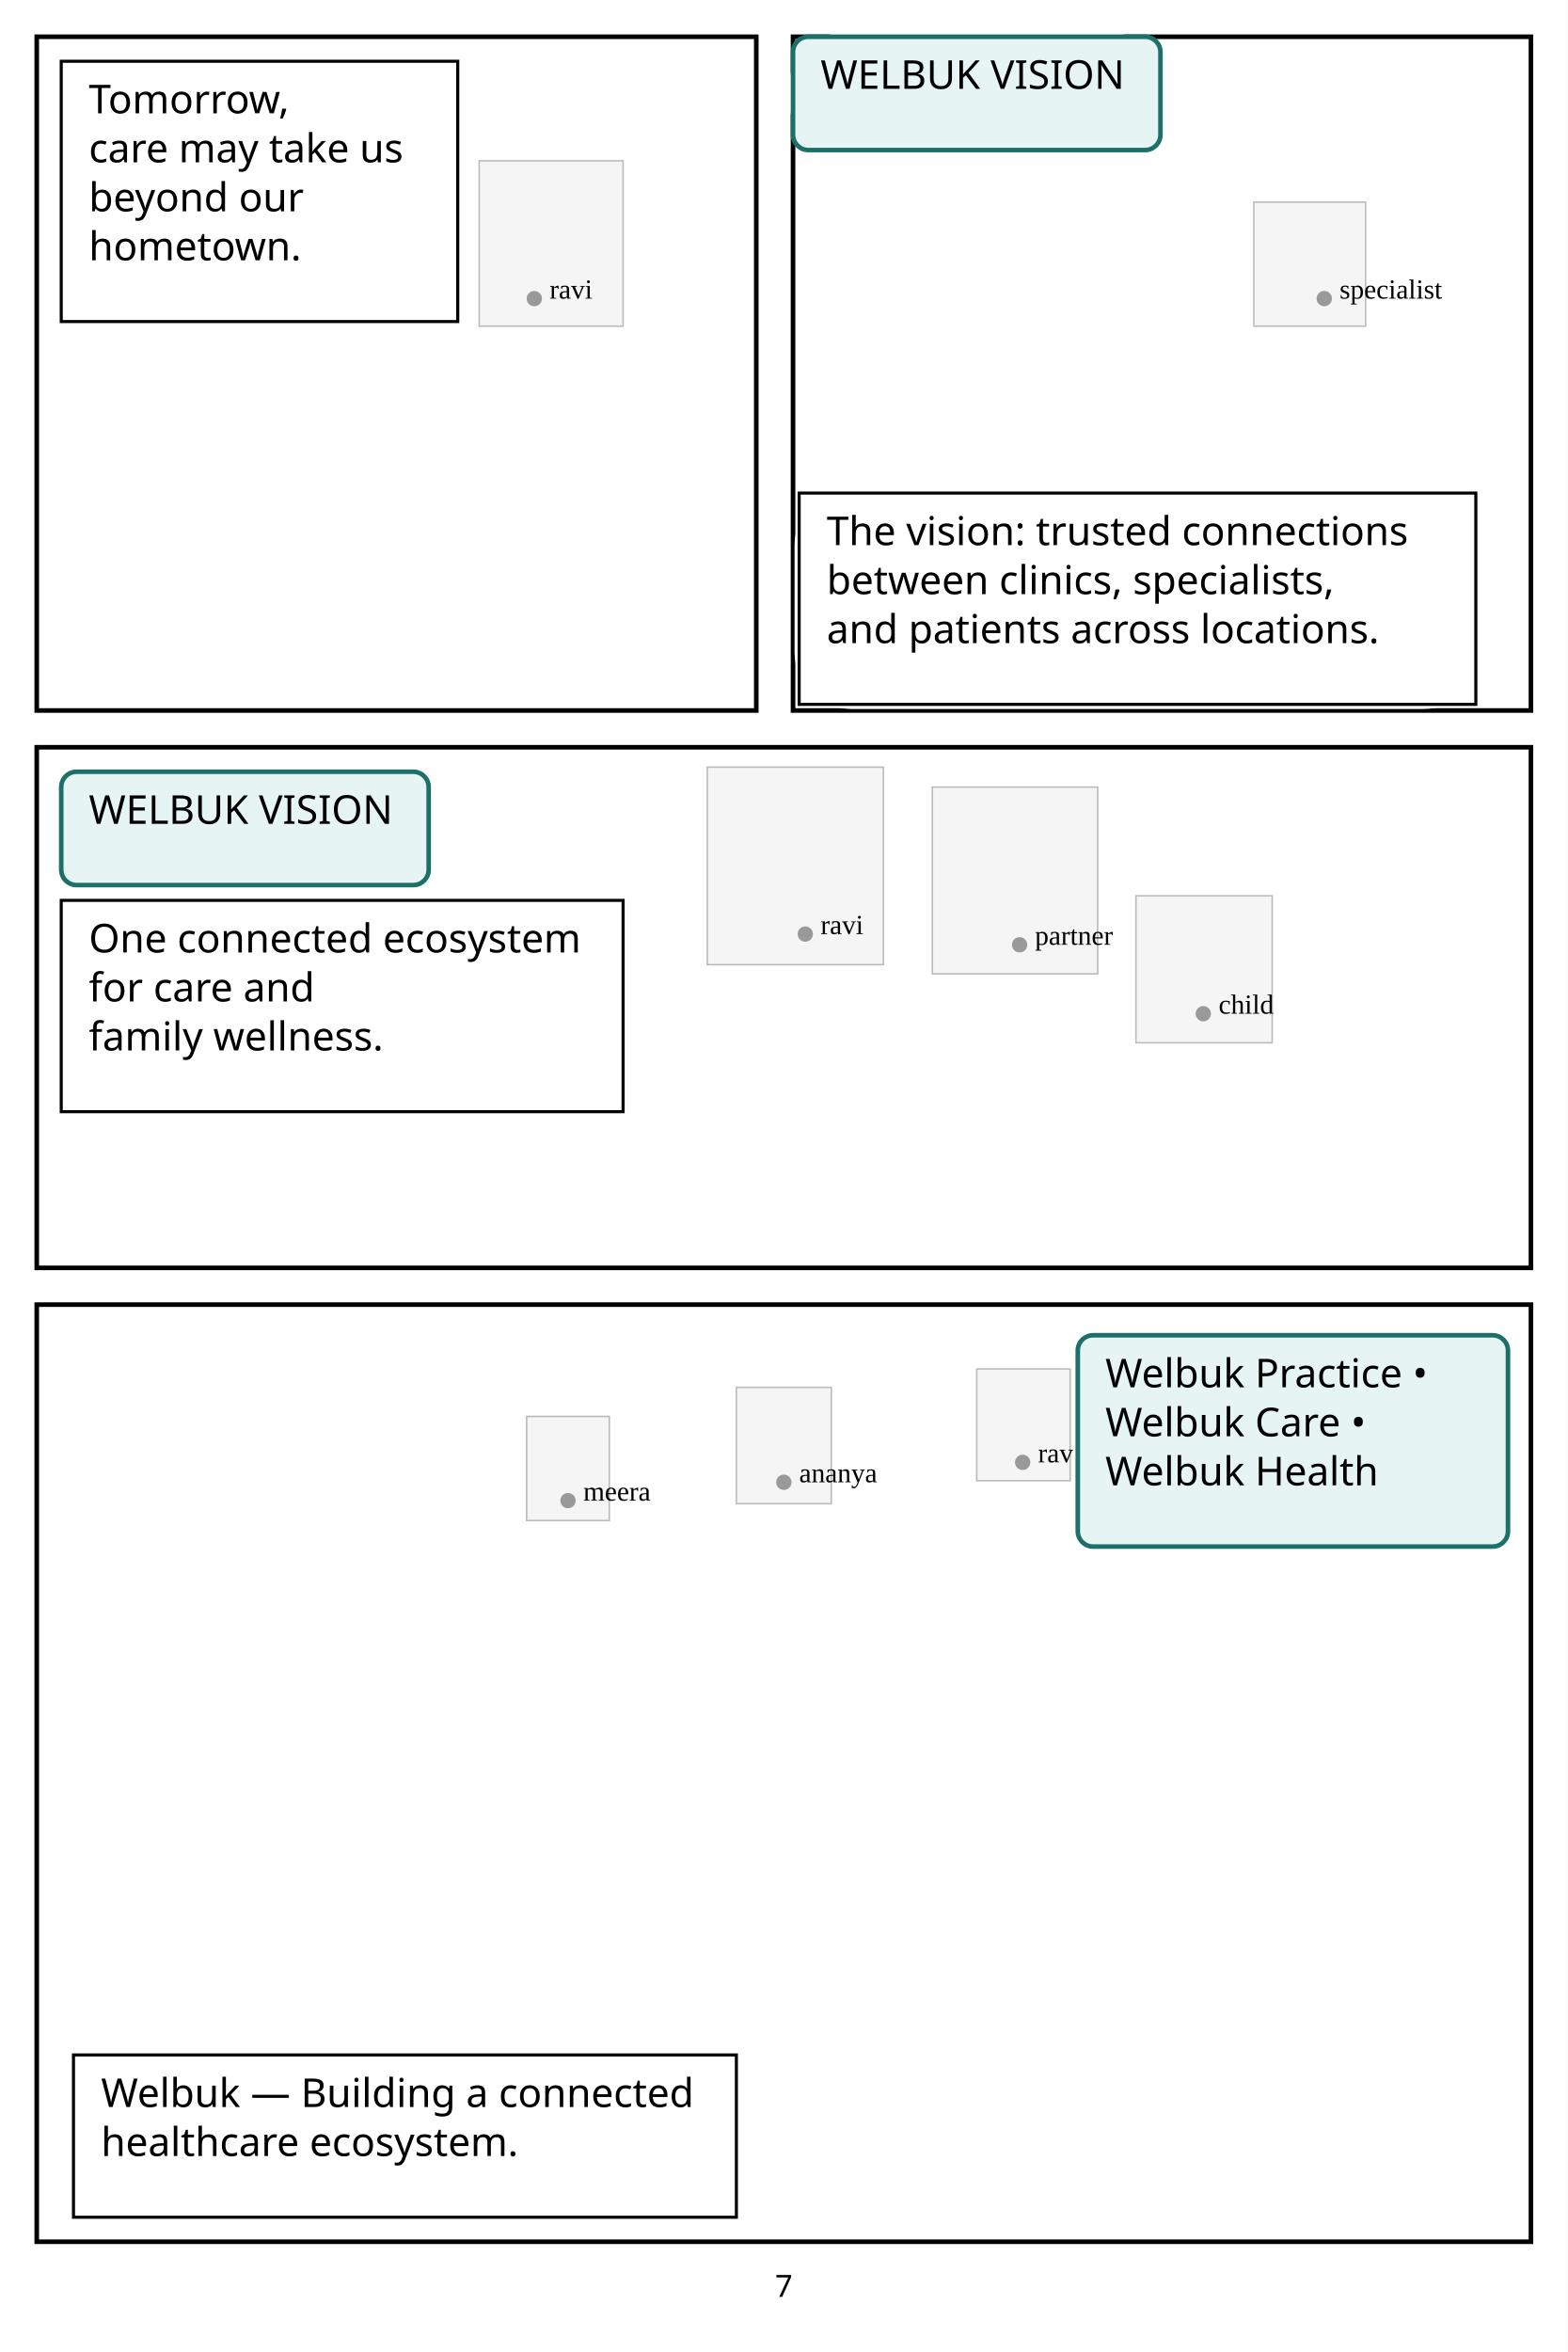
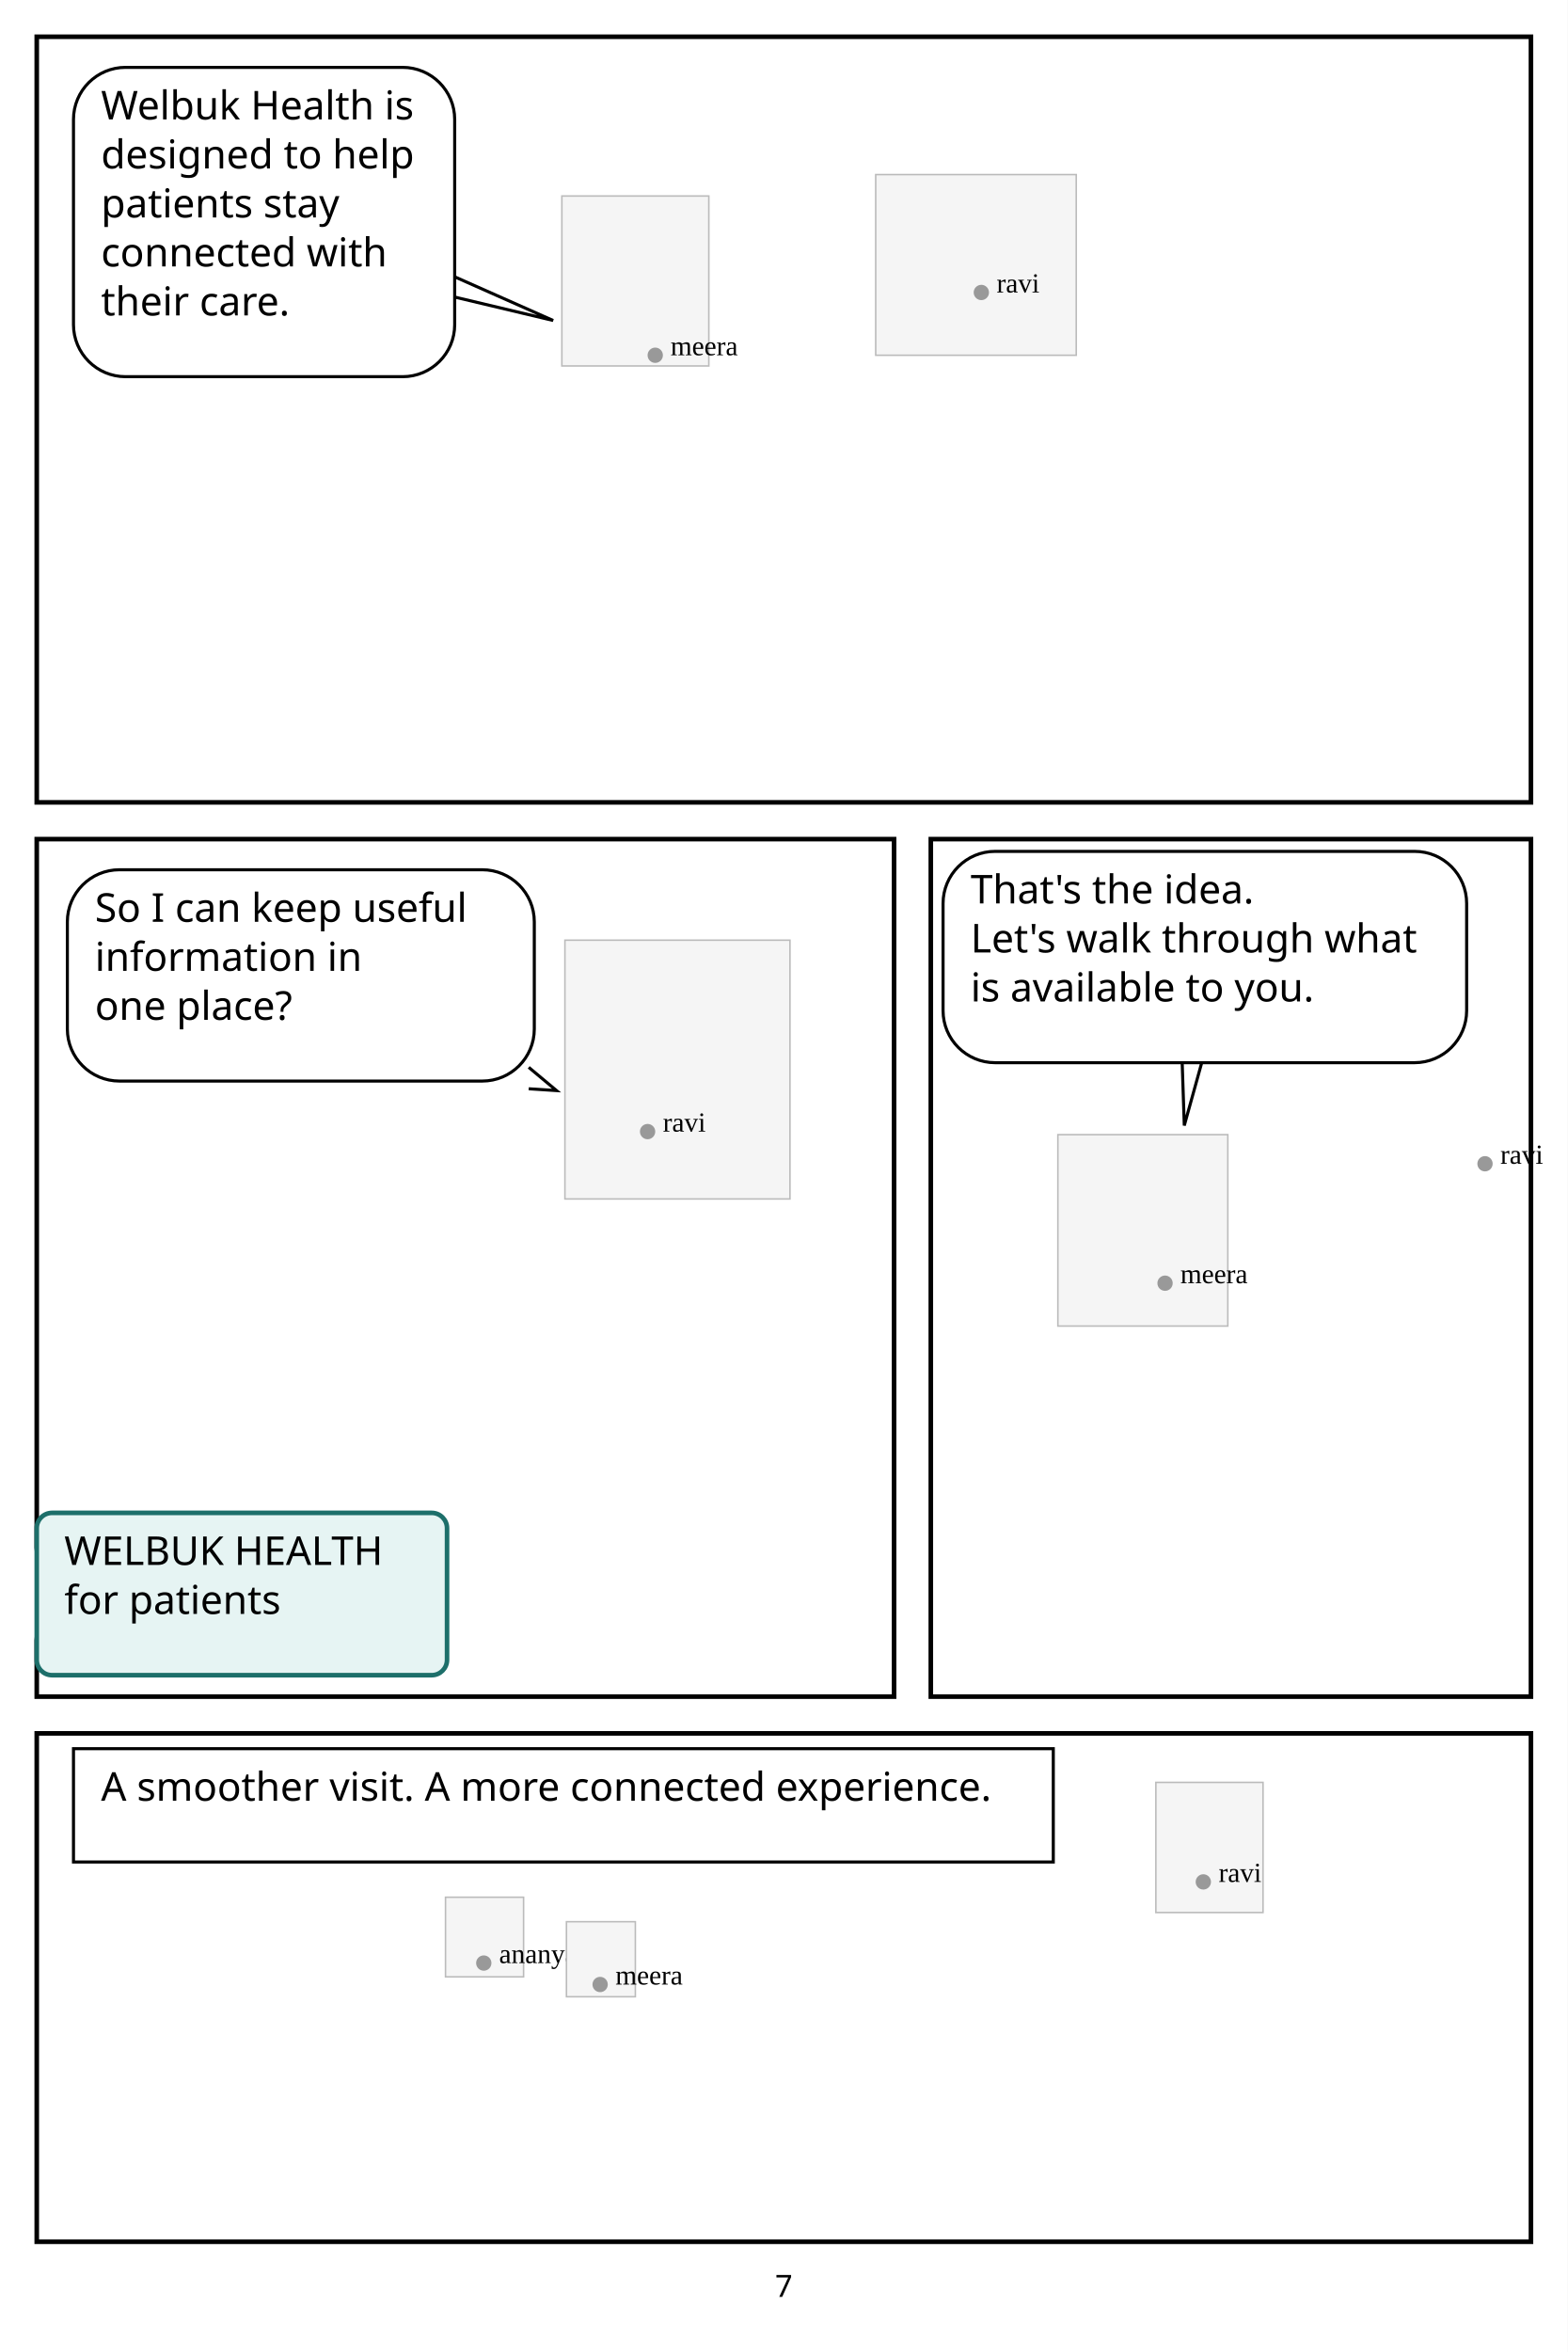
<svg xmlns="http://www.w3.org/2000/svg" width="1024" height="1536" viewBox="0 0 1024 1536">
  <rect width="1024" height="1536" fill="white" />
-   <rect x="313" y="105" width="94" height="108" fill="#f5f5f5" stroke="#bbb" />
-   <circle cx="349" cy="195" r="5" fill="#999" />
-   <text x="359" y="195" font-size="18">ravi</text>
-   <rect x="24" y="24" width="470" height="440" fill="none" stroke="black" stroke-width="3" />
-   <rect x="40" y="40" width="259" height="170" rx="34" fill="white" stroke="white" stroke-width="6" />
-   <rect x="40" y="40" width="259" height="170" fill="white" stroke="black" stroke-width="2" />
-   <text x="58" y="74" font-family="Meiryo,MS Gothic,sans-serif" font-size="26" fill="black">Tomorrow, </text>
-   <text x="58" y="106" font-family="Meiryo,MS Gothic,sans-serif" font-size="26" fill="black">care may take us </text>
-   <text x="58" y="138" font-family="Meiryo,MS Gothic,sans-serif" font-size="26" fill="black">beyond our </text>
-   <text x="58" y="170" font-family="Meiryo,MS Gothic,sans-serif" font-size="26" fill="black">hometown.</text>
-   <rect x="819" y="132" width="73" height="81" fill="#f5f5f5" stroke="#bbb" />
-   <circle cx="865" cy="195" r="5" fill="#999" />
-   <text x="875" y="195" font-size="18">specialist</text>
-   <rect x="518" y="24" width="482" height="440" fill="none" stroke="black" stroke-width="3" />
-   <rect x="518" y="24" width="240" height="74" rx="34" fill="white" stroke="white" stroke-width="6" />
-   <rect x="522" y="322" width="442" height="138" rx="34" fill="white" stroke="white" stroke-width="6" />
-   <rect x="518" y="24" width="240" height="74" rx="10" fill="#e6f4f3" stroke="#1d6f6a" stroke-width="3" />
-   <text x="536" y="58" font-family="Meiryo,MS Gothic,sans-serif" font-size="26" fill="black">WELBUK VISION</text>
-   <rect x="522" y="322" width="442" height="138" fill="white" stroke="black" stroke-width="2" />
-   <text x="540" y="356" font-family="Meiryo,MS Gothic,sans-serif" font-size="26" fill="black">The vision: trusted connections </text>
-   <text x="540" y="388" font-family="Meiryo,MS Gothic,sans-serif" font-size="26" fill="black">between clinics, specialists, </text>
-   <text x="540" y="420" font-family="Meiryo,MS Gothic,sans-serif" font-size="26" fill="black">and patients across locations.</text>
-   <rect x="462" y="501" width="115" height="129" fill="#f5f5f5" stroke="#bbb" />
-   <circle cx="526" cy="610" r="5" fill="#999" />
-   <text x="536" y="610" font-size="18">ravi</text>
-   <rect x="609" y="514" width="108" height="122" fill="#f5f5f5" stroke="#bbb" />
-   <circle cx="666" cy="617" r="5" fill="#999" />
-   <text x="676" y="617" font-size="18">partner</text>
-   <rect x="742" y="585" width="89" height="96" fill="#f5f5f5" stroke="#bbb" />
-   <circle cx="786" cy="662" r="5" fill="#999" />
-   <text x="796" y="662" font-size="18">child</text>
-   <rect x="24" y="488" width="976" height="340" fill="none" stroke="black" stroke-width="3" />
-   <rect x="40" y="504" width="240" height="74" rx="34" fill="white" stroke="white" stroke-width="6" />
-   <rect x="40" y="588" width="367" height="138" rx="34" fill="white" stroke="white" stroke-width="6" />
-   <rect x="40" y="504" width="240" height="74" rx="10" fill="#e6f4f3" stroke="#1d6f6a" stroke-width="3" />
-   <text x="58" y="538" font-family="Meiryo,MS Gothic,sans-serif" font-size="26" fill="black">WELBUK VISION</text>
-   <rect x="40" y="588" width="367" height="138" fill="white" stroke="black" stroke-width="2" />
-   <text x="58" y="622" font-family="Meiryo,MS Gothic,sans-serif" font-size="26" fill="black">One connected ecosystem </text>
-   <text x="58" y="654" font-family="Meiryo,MS Gothic,sans-serif" font-size="26" fill="black">for care and </text>
-   <text x="58" y="686" font-family="Meiryo,MS Gothic,sans-serif" font-size="26" fill="black">family wellness.</text>
-   <rect x="344" y="925" width="54" height="68" fill="#f5f5f5" stroke="#bbb" />
-   <circle cx="371" cy="980" r="5" fill="#999" />
-   <text x="381" y="980" font-size="18">meera</text>
-   <rect x="481" y="906" width="62" height="76" fill="#f5f5f5" stroke="#bbb" />
-   <circle cx="512" cy="968" r="5" fill="#999" />
-   <text x="522" y="968" font-size="18">ananya</text>
-   <rect x="638" y="894" width="61" height="73" fill="#f5f5f5" stroke="#bbb" />
-   <circle cx="668" cy="955" r="5" fill="#999" />
-   <text x="678" y="955" font-size="18">ravi</text>
-   <rect x="24" y="852" width="976" height="612" fill="none" stroke="black" stroke-width="3" />
-   <rect x="704" y="872" width="281" height="138" rx="34" fill="white" stroke="white" stroke-width="6" />
-   <rect x="48" y="1342" width="433" height="106" rx="34" fill="white" stroke="white" stroke-width="6" />
-   <rect x="704" y="872" width="281" height="138" rx="10" fill="#e6f4f3" stroke="#1d6f6a" stroke-width="3" />
-   <text x="722" y="906" font-family="Meiryo,MS Gothic,sans-serif" font-size="26" fill="black">Welbuk Practice • </text>
-   <text x="722" y="938" font-family="Meiryo,MS Gothic,sans-serif" font-size="26" fill="black">Welbuk Care • </text>
-   <text x="722" y="970" font-family="Meiryo,MS Gothic,sans-serif" font-size="26" fill="black">Welbuk Health</text>
-   <rect x="48" y="1342" width="433" height="106" fill="white" stroke="black" stroke-width="2" />
-   <text x="66" y="1376" font-family="Meiryo,MS Gothic,sans-serif" font-size="26" fill="black">Welbuk — Building a connected </text>
-   <text x="66" y="1408" font-family="Meiryo,MS Gothic,sans-serif" font-size="26" fill="black">healthcare ecosystem.</text>
+   <rect x="367" y="128" width="96" height="111" fill="#f5f5f5" stroke="#bbb" />
+   <circle cx="428" cy="232" r="5" fill="#999" />
+   <text x="438" y="232" font-size="18">meera</text>
+   <rect x="572" y="114" width="131" height="118" fill="#f5f5f5" stroke="#bbb" />
+   <circle cx="641" cy="191" r="5" fill="#999" />
+   <text x="651" y="191" font-size="18">ravi</text>
+   <rect x="24" y="24" width="976" height="500" fill="none" stroke="black" stroke-width="3" />
+   <rect x="48" y="44" width="249" height="202" rx="34" fill="white" stroke="white" stroke-width="6" />
+   <path d="M 293.213 179.104 L 361.32 209.295 L 293.213 193.104 Z" fill="white" stroke="white" stroke-width="6" stroke-linejoin="round" />
+   <path data-speaker="meera" d="M 293.213 179.104 L 361.32 209.295 L 293.213 193.104" fill="white" stroke="black" stroke-width="2" />
+   <rect x="48" y="44" width="249" height="202" rx="34" fill="white" stroke="black" stroke-width="2" />
+   <text x="66" y="78" font-family="Meiryo,MS Gothic,sans-serif" font-size="26" fill="black">Welbuk Health is </text>
+   <text x="66" y="110" font-family="Meiryo,MS Gothic,sans-serif" font-size="26" fill="black">designed to help </text>
+   <text x="66" y="142" font-family="Meiryo,MS Gothic,sans-serif" font-size="26" fill="black">patients stay </text>
+   <text x="66" y="174" font-family="Meiryo,MS Gothic,sans-serif" font-size="26" fill="black">connected with </text>
+   <text x="66" y="206" font-family="Meiryo,MS Gothic,sans-serif" font-size="26" fill="black">their care.</text>
+   <rect x="369" y="614" width="147" height="169" fill="#f5f5f5" stroke="#bbb" />
+   <circle cx="423" cy="739" r="5" fill="#999" />
+   <text x="433" y="739" font-size="18">ravi</text>
+   <rect x="24" y="548" width="560" height="560" fill="none" stroke="black" stroke-width="3" />
+   <rect x="44" y="568" width="305" height="138" rx="34" fill="white" stroke="white" stroke-width="6" />
+   <path d="M 345.353 697.033 L 363.529 712.218 L 345.353 711.033 Z" fill="white" stroke="white" stroke-width="6" stroke-linejoin="round" />
+   <rect x="24" y="988" width="268" height="106" rx="34" fill="white" stroke="white" stroke-width="6" />
+   <path data-speaker="ravi" d="M 345.353 697.033 L 363.529 712.218 L 345.353 711.033" fill="white" stroke="black" stroke-width="2" />
+   <rect x="44" y="568" width="305" height="138" rx="34" fill="white" stroke="black" stroke-width="2" />
+   <text x="62" y="602" font-family="Meiryo,MS Gothic,sans-serif" font-size="26" fill="black">So I can keep useful </text>
+   <text x="62" y="634" font-family="Meiryo,MS Gothic,sans-serif" font-size="26" fill="black">information in </text>
+   <text x="62" y="666" font-family="Meiryo,MS Gothic,sans-serif" font-size="26" fill="black">one place?</text>
+   <rect x="24" y="988" width="268" height="106" rx="10" fill="#e6f4f3" stroke="#1d6f6a" stroke-width="3" />
+   <text x="42" y="1022" font-family="Meiryo,MS Gothic,sans-serif" font-size="26" fill="black">WELBUK HEALTH </text>
+   <text x="42" y="1054" font-family="Meiryo,MS Gothic,sans-serif" font-size="26" fill="black">for patients</text>
+   <rect x="691" y="741" width="111" height="125" fill="#f5f5f5" stroke="#bbb" />
+   <circle cx="761" cy="838" r="5" fill="#999" />
+   <text x="771" y="838" font-size="18">meera</text>
+   <circle cx="970" cy="760" r="5" fill="#999" />
+   <text x="980" y="760" font-size="18">ravi</text>
+   <rect x="608" y="548" width="392" height="560" fill="none" stroke="black" stroke-width="3" />
+   <rect x="616" y="556" width="342" height="138" rx="34" fill="white" stroke="white" stroke-width="6" />
+   <path d="M 772.062 690.029 L 773.567 735.044 L 786.062 690.029 Z" fill="white" stroke="white" stroke-width="6" stroke-linejoin="round" />
+   <path data-speaker="meera" d="M 772.062 690.029 L 773.567 735.044 L 786.062 690.029" fill="white" stroke="black" stroke-width="2" />
+   <rect x="616" y="556" width="342" height="138" rx="34" fill="white" stroke="black" stroke-width="2" />
+   <text x="634" y="590" font-family="Meiryo,MS Gothic,sans-serif" font-size="26" fill="black">That's the idea. </text>
+   <text x="634" y="622" font-family="Meiryo,MS Gothic,sans-serif" font-size="26" fill="black">Let's walk through what </text>
+   <text x="634" y="654" font-family="Meiryo,MS Gothic,sans-serif" font-size="26" fill="black">is available to you.</text>
+   <rect x="755" y="1164" width="70" height="85" fill="#f5f5f5" stroke="#bbb" />
+   <circle cx="786" cy="1229" r="5" fill="#999" />
+   <text x="796" y="1229" font-size="18">ravi</text>
+   <rect x="291" y="1239" width="51" height="52" fill="#f5f5f5" stroke="#bbb" />
+   <circle cx="316" cy="1282" r="5" fill="#999" />
+   <text x="326" y="1282" font-size="18">ananya</text>
+   <rect x="370" y="1255" width="45" height="49" fill="#f5f5f5" stroke="#bbb" />
+   <circle cx="392" cy="1296" r="5" fill="#999" />
+   <text x="402" y="1296" font-size="18">meera</text>
+   <rect x="24" y="1132" width="976" height="332" fill="none" stroke="black" stroke-width="3" />
+   <rect x="48" y="1142" width="640" height="74" rx="34" fill="white" stroke="white" stroke-width="6" />
+   <rect x="48" y="1142" width="640" height="74" fill="white" stroke="black" stroke-width="2" />
+   <text x="66" y="1176" font-family="Meiryo,MS Gothic,sans-serif" font-size="26" fill="black">A smoother visit. A more connected experience.</text>
  <text x="512" y="1500" text-anchor="middle" font-family="sans-serif" font-size="20">7</text>
</svg>
